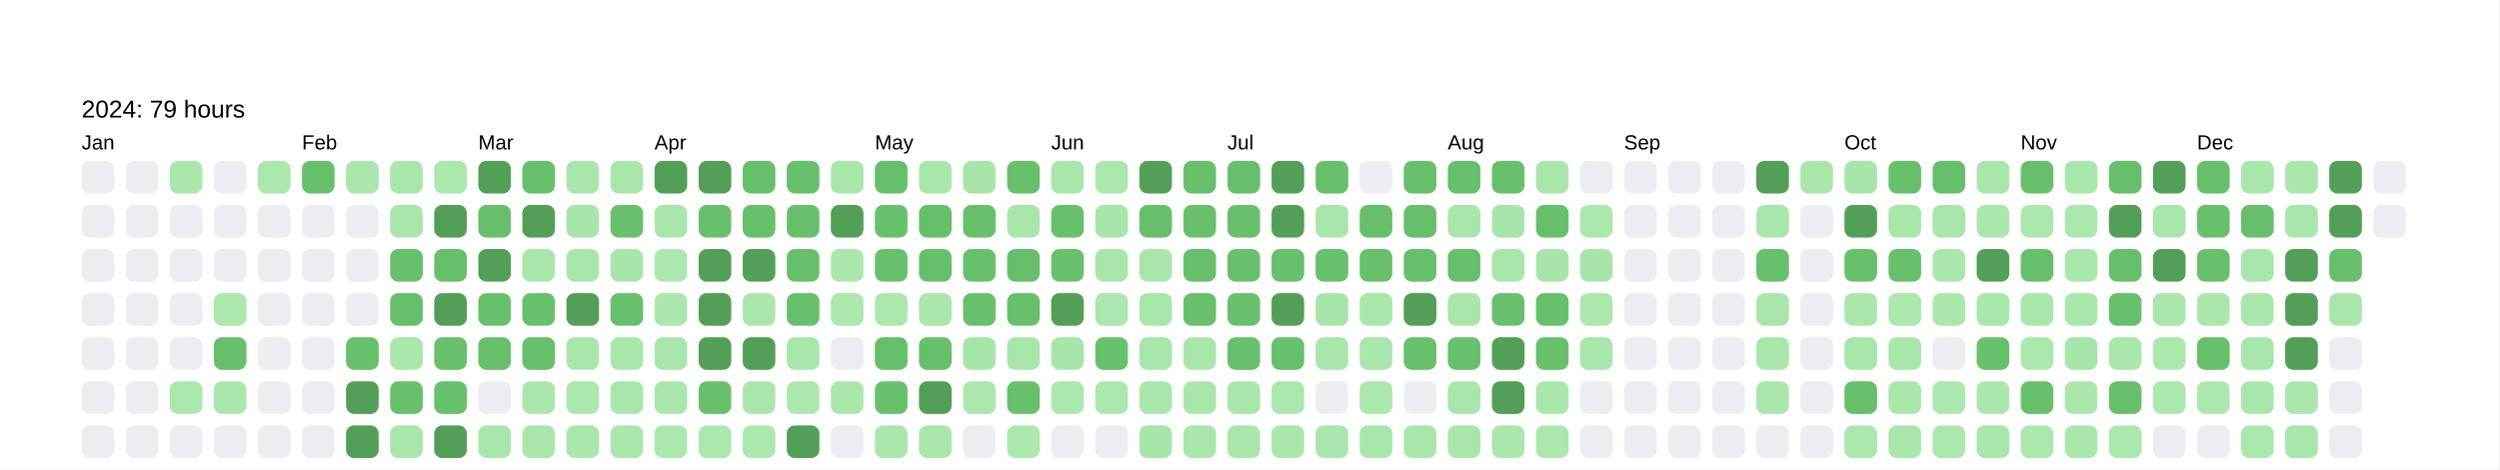
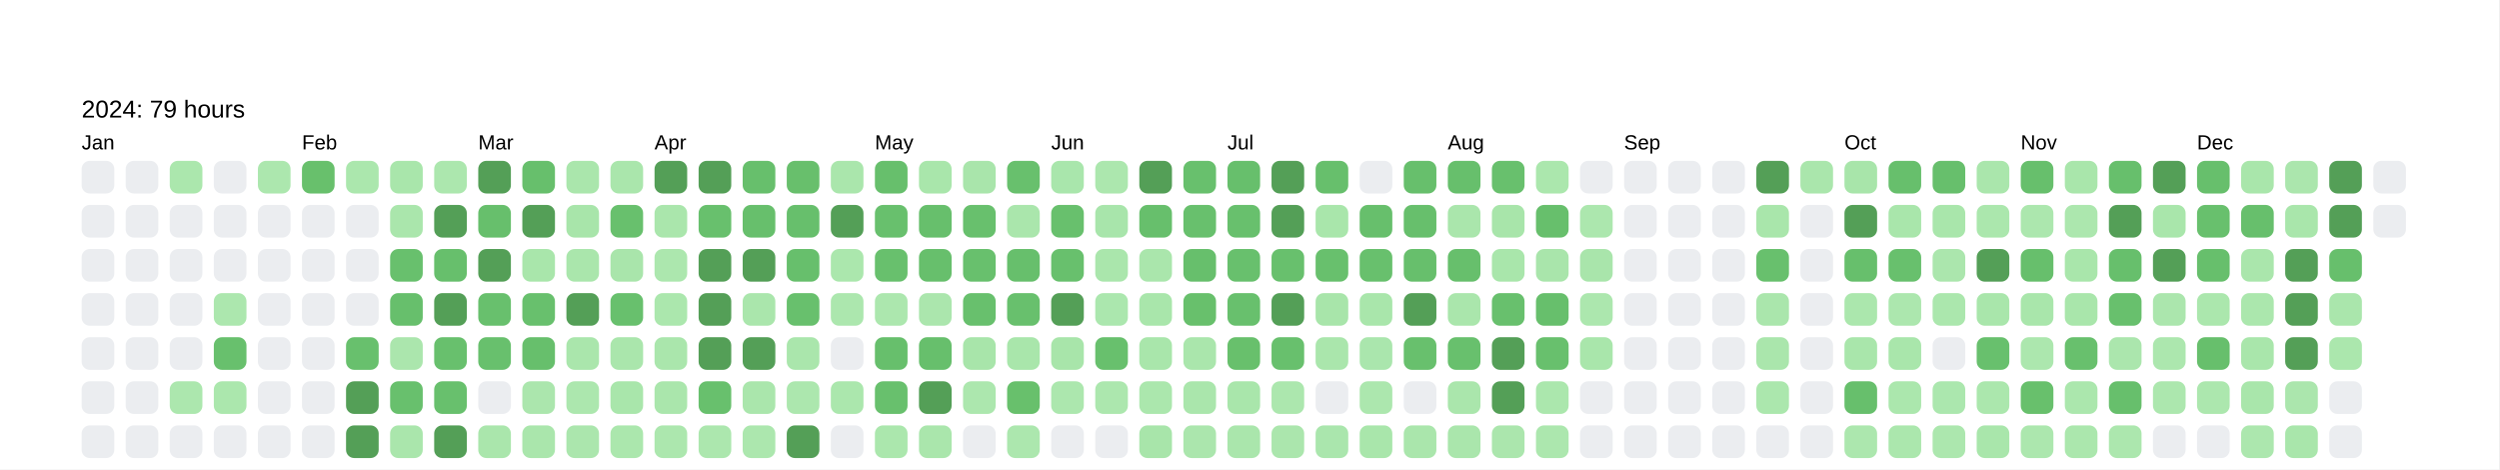
<svg xmlns="http://www.w3.org/2000/svg" baseProfile="full" height="57.5mm" version="1.1" viewBox="0,0,306.2,57.5" width="306.2mm">
  <defs />
  <rect fill="#FFFFFF" height="57.5" width="306.2" x="0" y="0" />
  <text fill="#000000" style="font-size:6px; font-family:Arial; font-weight:bold;" x="10" y="10" />
  <text fill="#000000" style="font-size:3px; font-family:Arial;" x="10" y="14.4">2024: 79 hours</text>
  <text fill="#000000" style="font-size:2.5px; font-family:Arial" x="10" y="18.3">Jan</text>
  <rect fill="#EBEDF0" height="4" rx="1" ry="1" width="4" x="10" y="19.7" />
  <rect fill="#EBEDF0" height="4" rx="1" ry="1" width="4" x="10" y="25.1" />
  <rect fill="#EBEDF0" height="4" rx="1" ry="1" width="4" x="10" y="30.5" />
  <rect fill="#EBEDF0" height="4" rx="1" ry="1" width="4" x="10" y="35.9" />
  <rect fill="#EBEDF0" height="4" rx="1" ry="1" width="4" x="10" y="41.3" />
  <rect fill="#EBEDF0" height="4" rx="1" ry="1" width="4" x="10" y="46.7" />
  <rect fill="#EBEDF0" height="4" rx="1" ry="1" width="4" x="10" y="52.1" />
  <rect fill="#EBEDF0" height="4" rx="1" ry="1" width="4" x="15.4" y="19.7" />
  <rect fill="#EBEDF0" height="4" rx="1" ry="1" width="4" x="15.4" y="25.1" />
  <rect fill="#EBEDF0" height="4" rx="1" ry="1" width="4" x="15.4" y="30.5" />
  <rect fill="#EBEDF0" height="4" rx="1" ry="1" width="4" x="15.4" y="35.9" />
  <rect fill="#EBEDF0" height="4" rx="1" ry="1" width="4" x="15.4" y="41.3" />
  <rect fill="#EBEDF0" height="4" rx="1" ry="1" width="4" x="15.4" y="46.7" />
  <rect fill="#EBEDF0" height="4" rx="1" ry="1" width="4" x="15.4" y="52.1" />
  <rect fill="#abe7ad" height="4" rx="1" ry="1" width="4" x="20.8" y="19.7" />
  <rect fill="#EBEDF0" height="4" rx="1" ry="1" width="4" x="20.8" y="25.1" />
  <rect fill="#EBEDF0" height="4" rx="1" ry="1" width="4" x="20.8" y="30.5" />
  <rect fill="#EBEDF0" height="4" rx="1" ry="1" width="4" x="20.8" y="35.9" />
  <rect fill="#EBEDF0" height="4" rx="1" ry="1" width="4" x="20.8" y="41.3" />
  <rect fill="#ace7ae" height="4" rx="1" ry="1" width="4" x="20.8" y="46.7" />
  <rect fill="#EBEDF0" height="4" rx="1" ry="1" width="4" x="20.8" y="52.1" />
  <rect fill="#EBEDF0" height="4" rx="1" ry="1" width="4" x="26.2" y="19.7" />
  <rect fill="#EBEDF0" height="4" rx="1" ry="1" width="4" x="26.2" y="25.1" />
  <rect fill="#EBEDF0" height="4" rx="1" ry="1" width="4" x="26.2" y="30.5" />
  <rect fill="#ace7ae" height="4" rx="1" ry="1" width="4" x="26.2" y="35.9" />
  <rect fill="#68c06d" height="4" rx="1" ry="1" width="4" x="26.2" y="41.3" />
  <rect fill="#abe7ad" height="4" rx="1" ry="1" width="4" x="26.2" y="46.7" />
  <rect fill="#EBEDF0" height="4" rx="1" ry="1" width="4" x="26.2" y="52.1" />
  <rect fill="#ace7ae" height="4" rx="1" ry="1" width="4" x="31.6" y="19.7" />
  <rect fill="#EBEDF0" height="4" rx="1" ry="1" width="4" x="31.6" y="25.1" />
  <rect fill="#EBEDF0" height="4" rx="1" ry="1" width="4" x="31.6" y="30.5" />
  <rect fill="#EBEDF0" height="4" rx="1" ry="1" width="4" x="31.6" y="35.9" />
  <rect fill="#EBEDF0" height="4" rx="1" ry="1" width="4" x="31.6" y="41.3" />
  <rect fill="#EBEDF0" height="4" rx="1" ry="1" width="4" x="31.6" y="46.7" />
  <rect fill="#EBEDF0" height="4" rx="1" ry="1" width="4" x="31.6" y="52.1" />
  <text fill="#000000" style="font-size:2.5px; font-family:Arial" x="37.0" y="18.3">Feb</text>
  <rect fill="#68c06c" height="4" rx="1" ry="1" width="4" x="37.0" y="19.7" />
  <rect fill="#EBEDF0" height="4" rx="1" ry="1" width="4" x="37.0" y="25.1" />
  <rect fill="#EBEDF0" height="4" rx="1" ry="1" width="4" x="37.0" y="30.5" />
  <rect fill="#EBEDF0" height="4" rx="1" ry="1" width="4" x="37.0" y="35.9" />
  <rect fill="#EBEDF0" height="4" rx="1" ry="1" width="4" x="37.0" y="41.3" />
  <rect fill="#EBEDF0" height="4" rx="1" ry="1" width="4" x="37.0" y="46.7" />
  <rect fill="#EBEDF0" height="4" rx="1" ry="1" width="4" x="37.0" y="52.1" />
  <rect fill="#abe7ad" height="4" rx="1" ry="1" width="4" x="42.4" y="19.7" />
  <rect fill="#EBEDF0" height="4" rx="1" ry="1" width="4" x="42.4" y="25.1" />
  <rect fill="#EBEDF0" height="4" rx="1" ry="1" width="4" x="42.4" y="30.5" />
  <rect fill="#EBEDF0" height="4" rx="1" ry="1" width="4" x="42.4" y="35.9" />
  <rect fill="#68c06d" height="4" rx="1" ry="1" width="4" x="42.4" y="41.3" />
  <rect fill="#549F57" height="4" rx="1" ry="1" width="4" x="42.4" y="46.7" />
  <rect fill="#549F57" height="4" rx="1" ry="1" width="4" x="42.4" y="52.1" />
  <rect fill="#a9e6ab" height="4" rx="1" ry="1" width="4" x="47.8" y="19.7" />
  <rect fill="#aae6ac" height="4" rx="1" ry="1" width="4" x="47.8" y="25.1" />
  <rect fill="#68c06d" height="4" rx="1" ry="1" width="4" x="47.8" y="30.5" />
  <rect fill="#67bf6c" height="4" rx="1" ry="1" width="4" x="47.8" y="35.9" />
  <rect fill="#abe6ad" height="4" rx="1" ry="1" width="4" x="47.8" y="41.3" />
  <rect fill="#68c06d" height="4" rx="1" ry="1" width="4" x="47.8" y="46.7" />
  <rect fill="#aae6ac" height="4" rx="1" ry="1" width="4" x="47.8" y="52.1" />
  <rect fill="#ace7ae" height="4" rx="1" ry="1" width="4" x="53.2" y="19.7" />
  <rect fill="#549F57" height="4" rx="1" ry="1" width="4" x="53.2" y="25.1" />
  <rect fill="#67bf6c" height="4" rx="1" ry="1" width="4" x="53.2" y="30.5" />
  <rect fill="#549F57" height="4" rx="1" ry="1" width="4" x="53.2" y="35.9" />
  <rect fill="#68c06d" height="4" rx="1" ry="1" width="4" x="53.2" y="41.3" />
  <rect fill="#68c06d" height="4" rx="1" ry="1" width="4" x="53.2" y="46.7" />
  <rect fill="#549F57" height="4" rx="1" ry="1" width="4" x="53.2" y="52.1" />
  <text fill="#000000" style="font-size:2.5px; font-family:Arial" x="58.6" y="18.3">Mar</text>
  <rect fill="#549F57" height="4" rx="1" ry="1" width="4" x="58.6" y="19.7" />
  <rect fill="#67bf6c" height="4" rx="1" ry="1" width="4" x="58.6" y="25.1" />
  <rect fill="#549F57" height="4" rx="1" ry="1" width="4" x="58.6" y="30.5" />
  <rect fill="#68c06d" height="4" rx="1" ry="1" width="4" x="58.6" y="35.9" />
  <rect fill="#68c06d" height="4" rx="1" ry="1" width="4" x="58.6" y="41.3" />
  <rect fill="#EBEDF0" height="4" rx="1" ry="1" width="4" x="58.6" y="46.7" />
  <rect fill="#aae6ac" height="4" rx="1" ry="1" width="4" x="58.6" y="52.1" />
  <rect fill="#67bf6c" height="4" rx="1" ry="1" width="4" x="64" y="19.7" />
  <rect fill="#549F57" height="4" rx="1" ry="1" width="4" x="64" y="25.1" />
  <rect fill="#a9e6ab" height="4" rx="1" ry="1" width="4" x="64" y="30.5" />
  <rect fill="#68c06d" height="4" rx="1" ry="1" width="4" x="64" y="35.9" />
  <rect fill="#67bf6c" height="4" rx="1" ry="1" width="4" x="64" y="41.3" />
  <rect fill="#abe6ad" height="4" rx="1" ry="1" width="4" x="64" y="46.7" />
  <rect fill="#aae6ac" height="4" rx="1" ry="1" width="4" x="64" y="52.1" />
  <rect fill="#aae6ac" height="4" rx="1" ry="1" width="4" x="69.4" y="19.7" />
  <rect fill="#a8e5aa" height="4" rx="1" ry="1" width="4" x="69.4" y="25.1" />
  <rect fill="#aae6ac" height="4" rx="1" ry="1" width="4" x="69.4" y="30.5" />
  <rect fill="#549F57" height="4" rx="1" ry="1" width="4" x="69.4" y="35.9" />
  <rect fill="#aae6ac" height="4" rx="1" ry="1" width="4" x="69.4" y="41.3" />
  <rect fill="#ace7ae" height="4" rx="1" ry="1" width="4" x="69.4" y="46.7" />
  <rect fill="#abe6ad" height="4" rx="1" ry="1" width="4" x="69.4" y="52.1" />
  <rect fill="#aae6ac" height="4" rx="1" ry="1" width="4" x="74.8" y="19.7" />
  <rect fill="#68c06d" height="4" rx="1" ry="1" width="4" x="74.8" y="25.1" />
  <rect fill="#a9e5ab" height="4" rx="1" ry="1" width="4" x="74.8" y="30.5" />
  <rect fill="#68c06d" height="4" rx="1" ry="1" width="4" x="74.8" y="35.9" />
  <rect fill="#aae6ac" height="4" rx="1" ry="1" width="4" x="74.8" y="41.3" />
  <rect fill="#a9e6ab" height="4" rx="1" ry="1" width="4" x="74.8" y="46.7" />
  <rect fill="#abe7ad" height="4" rx="1" ry="1" width="4" x="74.8" y="52.1" />
  <text fill="#000000" style="font-size:2.5px; font-family:Arial" x="80.2" y="18.3">Apr</text>
  <rect fill="#549F57" height="4" rx="1" ry="1" width="4" x="80.2" y="19.7" />
  <rect fill="#aae6ac" height="4" rx="1" ry="1" width="4" x="80.2" y="25.1" />
  <rect fill="#ace7ae" height="4" rx="1" ry="1" width="4" x="80.2" y="30.5" />
  <rect fill="#abe7ad" height="4" rx="1" ry="1" width="4" x="80.2" y="35.9" />
  <rect fill="#aae6ac" height="4" rx="1" ry="1" width="4" x="80.2" y="41.3" />
  <rect fill="#aae6ac" height="4" rx="1" ry="1" width="4" x="80.2" y="46.7" />
  <rect fill="#ace7ae" height="4" rx="1" ry="1" width="4" x="80.2" y="52.1" />
  <rect fill="#549F57" height="4" rx="1" ry="1" width="4" x="85.6" y="19.7" />
  <rect fill="#68c06d" height="4" rx="1" ry="1" width="4" x="85.6" y="25.1" />
  <rect fill="#549F57" height="4" rx="1" ry="1" width="4" x="85.6" y="30.5" />
  <rect fill="#549F57" height="4" rx="1" ry="1" width="4" x="85.6" y="35.9" />
  <rect fill="#549F57" height="4" rx="1" ry="1" width="4" x="85.6" y="41.3" />
  <rect fill="#68c06d" height="4" rx="1" ry="1" width="4" x="85.6" y="46.7" />
  <rect fill="#ace7ae" height="4" rx="1" ry="1" width="4" x="85.6" y="52.1" />
  <rect fill="#67bf6c" height="4" rx="1" ry="1" width="4" x="91" y="19.7" />
  <rect fill="#67bf6c" height="4" rx="1" ry="1" width="4" x="91" y="25.1" />
  <rect fill="#549F57" height="4" rx="1" ry="1" width="4" x="91" y="30.5" />
  <rect fill="#aae6ac" height="4" rx="1" ry="1" width="4" x="91" y="35.9" />
  <rect fill="#549F57" height="4" rx="1" ry="1" width="4" x="91" y="41.3" />
  <rect fill="#aae6ac" height="4" rx="1" ry="1" width="4" x="91" y="46.7" />
  <rect fill="#ace7ae" height="4" rx="1" ry="1" width="4" x="91" y="52.1" />
  <rect fill="#68bf6c" height="4" rx="1" ry="1" width="4" x="96.4" y="19.7" />
  <rect fill="#67bf6c" height="4" rx="1" ry="1" width="4" x="96.4" y="25.1" />
  <rect fill="#67bf6c" height="4" rx="1" ry="1" width="4" x="96.4" y="30.5" />
  <rect fill="#68c06d" height="4" rx="1" ry="1" width="4" x="96.4" y="35.9" />
  <rect fill="#aae6ac" height="4" rx="1" ry="1" width="4" x="96.4" y="41.3" />
  <rect fill="#ace7ae" height="4" rx="1" ry="1" width="4" x="96.4" y="46.7" />
  <rect fill="#549F57" height="4" rx="1" ry="1" width="4" x="96.4" y="52.1" />
  <rect fill="#aae6ac" height="4" rx="1" ry="1" width="4" x="101.8" y="19.7" />
  <rect fill="#549F57" height="4" rx="1" ry="1" width="4" x="101.8" y="25.1" />
  <rect fill="#abe7ad" height="4" rx="1" ry="1" width="4" x="101.8" y="30.5" />
  <rect fill="#ace7ae" height="4" rx="1" ry="1" width="4" x="101.8" y="35.9" />
  <rect fill="#EBEDF0" height="4" rx="1" ry="1" width="4" x="101.8" y="41.3" />
  <rect fill="#abe7ad" height="4" rx="1" ry="1" width="4" x="101.8" y="46.7" />
  <rect fill="#EBEDF0" height="4" rx="1" ry="1" width="4" x="101.8" y="52.1" />
  <text fill="#000000" style="font-size:2.5px; font-family:Arial" x="107.2" y="18.3">May</text>
  <rect fill="#67bf6c" height="4" rx="1" ry="1" width="4" x="107.2" y="19.7" />
  <rect fill="#68c06d" height="4" rx="1" ry="1" width="4" x="107.2" y="25.1" />
  <rect fill="#68c06d" height="4" rx="1" ry="1" width="4" x="107.2" y="30.5" />
  <rect fill="#ace7ae" height="4" rx="1" ry="1" width="4" x="107.2" y="35.9" />
  <rect fill="#67bf6c" height="4" rx="1" ry="1" width="4" x="107.2" y="41.3" />
  <rect fill="#68c06d" height="4" rx="1" ry="1" width="4" x="107.2" y="46.7" />
  <rect fill="#abe7ad" height="4" rx="1" ry="1" width="4" x="107.2" y="52.1" />
  <rect fill="#a9e6ab" height="4" rx="1" ry="1" width="4" x="112.6" y="19.7" />
  <rect fill="#67bf6c" height="4" rx="1" ry="1" width="4" x="112.6" y="25.1" />
  <rect fill="#67bf6c" height="4" rx="1" ry="1" width="4" x="112.6" y="30.5" />
  <rect fill="#abe6ad" height="4" rx="1" ry="1" width="4" x="112.6" y="35.9" />
  <rect fill="#67bf6c" height="4" rx="1" ry="1" width="4" x="112.6" y="41.3" />
  <rect fill="#549F57" height="4" rx="1" ry="1" width="4" x="112.6" y="46.7" />
  <rect fill="#aae6ac" height="4" rx="1" ry="1" width="4" x="112.6" y="52.1" />
  <rect fill="#a9e5ab" height="4" rx="1" ry="1" width="4" x="118" y="19.7" />
  <rect fill="#68c06d" height="4" rx="1" ry="1" width="4" x="118" y="25.1" />
  <rect fill="#68c06d" height="4" rx="1" ry="1" width="4" x="118" y="30.5" />
  <rect fill="#68c06d" height="4" rx="1" ry="1" width="4" x="118" y="35.9" />
  <rect fill="#a8e5aa" height="4" rx="1" ry="1" width="4" x="118" y="41.3" />
  <rect fill="#ace7ae" height="4" rx="1" ry="1" width="4" x="118" y="46.7" />
  <rect fill="#EBEDF0" height="4" rx="1" ry="1" width="4" x="118" y="52.1" />
  <rect fill="#68c06d" height="4" rx="1" ry="1" width="4" x="123.4" y="19.7" />
  <rect fill="#aae6ac" height="4" rx="1" ry="1" width="4" x="123.4" y="25.1" />
  <rect fill="#67bf6c" height="4" rx="1" ry="1" width="4" x="123.4" y="30.5" />
  <rect fill="#68c06d" height="4" rx="1" ry="1" width="4" x="123.4" y="35.9" />
  <rect fill="#a9e6ab" height="4" rx="1" ry="1" width="4" x="123.4" y="41.3" />
  <rect fill="#68c06c" height="4" rx="1" ry="1" width="4" x="123.4" y="46.7" />
  <rect fill="#ace7ae" height="4" rx="1" ry="1" width="4" x="123.4" y="52.1" />
  <text fill="#000000" style="font-size:2.5px; font-family:Arial" x="128.8" y="18.3">Jun</text>
  <rect fill="#a9e6ac" height="4" rx="1" ry="1" width="4" x="128.8" y="19.7" />
  <rect fill="#68c06d" height="4" rx="1" ry="1" width="4" x="128.8" y="25.1" />
  <rect fill="#68c06d" height="4" rx="1" ry="1" width="4" x="128.8" y="30.5" />
  <rect fill="#549F57" height="4" rx="1" ry="1" width="4" x="128.8" y="35.9" />
  <rect fill="#a8e5aa" height="4" rx="1" ry="1" width="4" x="128.8" y="41.3" />
  <rect fill="#ace7ae" height="4" rx="1" ry="1" width="4" x="128.8" y="46.7" />
  <rect fill="#EBEDF0" height="4" rx="1" ry="1" width="4" x="128.8" y="52.1" />
  <rect fill="#ace7ae" height="4" rx="1" ry="1" width="4" x="134.2" y="19.7" />
  <rect fill="#a8e5ab" height="4" rx="1" ry="1" width="4" x="134.2" y="25.1" />
  <rect fill="#aae6ac" height="4" rx="1" ry="1" width="4" x="134.2" y="30.5" />
  <rect fill="#abe7ae" height="4" rx="1" ry="1" width="4" x="134.2" y="35.9" />
  <rect fill="#68c06d" height="4" rx="1" ry="1" width="4" x="134.2" y="41.3" />
  <rect fill="#ace7ae" height="4" rx="1" ry="1" width="4" x="134.2" y="46.7" />
  <rect fill="#EBEDF0" height="4" rx="1" ry="1" width="4" x="134.2" y="52.1" />
  <rect fill="#549F57" height="4" rx="1" ry="1" width="4" x="139.6" y="19.7" />
  <rect fill="#67bf6c" height="4" rx="1" ry="1" width="4" x="139.6" y="25.1" />
  <rect fill="#aae6ac" height="4" rx="1" ry="1" width="4" x="139.6" y="30.5" />
  <rect fill="#a9e6ab" height="4" rx="1" ry="1" width="4" x="139.6" y="35.9" />
  <rect fill="#a9e6ab" height="4" rx="1" ry="1" width="4" x="139.6" y="41.3" />
  <rect fill="#abe7ad" height="4" rx="1" ry="1" width="4" x="139.6" y="46.7" />
  <rect fill="#a8e5aa" height="4" rx="1" ry="1" width="4" x="139.6" y="52.1" />
  <rect fill="#68c06d" height="4" rx="1" ry="1" width="4" x="145" y="19.7" />
  <rect fill="#68c06d" height="4" rx="1" ry="1" width="4" x="145" y="25.1" />
  <rect fill="#67bf6c" height="4" rx="1" ry="1" width="4" x="145" y="30.5" />
  <rect fill="#68c06c" height="4" rx="1" ry="1" width="4" x="145" y="35.9" />
  <rect fill="#aae6ac" height="4" rx="1" ry="1" width="4" x="145" y="41.3" />
  <rect fill="#aae6ac" height="4" rx="1" ry="1" width="4" x="145" y="46.7" />
  <rect fill="#abe6ad" height="4" rx="1" ry="1" width="4" x="145" y="52.1" />
  <text fill="#000000" style="font-size:2.5px; font-family:Arial" x="150.4" y="18.3">Jul</text>
  <rect fill="#67bf6c" height="4" rx="1" ry="1" width="4" x="150.4" y="19.7" />
  <rect fill="#68c06d" height="4" rx="1" ry="1" width="4" x="150.4" y="25.1" />
  <rect fill="#68c06d" height="4" rx="1" ry="1" width="4" x="150.4" y="30.5" />
  <rect fill="#68c06d" height="4" rx="1" ry="1" width="4" x="150.4" y="35.9" />
  <rect fill="#68c06c" height="4" rx="1" ry="1" width="4" x="150.4" y="41.3" />
  <rect fill="#a9e6ab" height="4" rx="1" ry="1" width="4" x="150.4" y="46.7" />
  <rect fill="#aae6ac" height="4" rx="1" ry="1" width="4" x="150.4" y="52.1" />
  <rect fill="#549F57" height="4" rx="1" ry="1" width="4" x="155.8" y="19.7" />
  <rect fill="#549F57" height="4" rx="1" ry="1" width="4" x="155.8" y="25.1" />
  <rect fill="#68c06d" height="4" rx="1" ry="1" width="4" x="155.8" y="30.5" />
  <rect fill="#549F57" height="4" rx="1" ry="1" width="4" x="155.8" y="35.9" />
  <rect fill="#68c06d" height="4" rx="1" ry="1" width="4" x="155.8" y="41.3" />
  <rect fill="#ace7ae" height="4" rx="1" ry="1" width="4" x="155.8" y="46.7" />
  <rect fill="#abe6ad" height="4" rx="1" ry="1" width="4" x="155.8" y="52.1" />
  <rect fill="#67bf6c" height="4" rx="1" ry="1" width="4" x="161.2" y="19.7" />
  <rect fill="#a9e6ab" height="4" rx="1" ry="1" width="4" x="161.2" y="25.1" />
  <rect fill="#68c06d" height="4" rx="1" ry="1" width="4" x="161.2" y="30.5" />
  <rect fill="#a8e5aa" height="4" rx="1" ry="1" width="4" x="161.2" y="35.9" />
  <rect fill="#aae6ac" height="4" rx="1" ry="1" width="4" x="161.2" y="41.3" />
  <rect fill="#EBEDF0" height="4" rx="1" ry="1" width="4" x="161.2" y="46.7" />
  <rect fill="#aae6ad" height="4" rx="1" ry="1" width="4" x="161.2" y="52.1" />
  <rect fill="#EBEDF0" height="4" rx="1" ry="1" width="4" x="166.6" y="19.7" />
  <rect fill="#67bf6c" height="4" rx="1" ry="1" width="4" x="166.6" y="25.1" />
  <rect fill="#68c06d" height="4" rx="1" ry="1" width="4" x="166.6" y="30.5" />
  <rect fill="#a9e6ab" height="4" rx="1" ry="1" width="4" x="166.6" y="35.9" />
  <rect fill="#aae6ad" height="4" rx="1" ry="1" width="4" x="166.6" y="41.3" />
  <rect fill="#ace7ae" height="4" rx="1" ry="1" width="4" x="166.6" y="46.7" />
  <rect fill="#a9e6ab" height="4" rx="1" ry="1" width="4" x="166.6" y="52.1" />
  <rect fill="#67bf6c" height="4" rx="1" ry="1" width="4" x="172" y="19.7" />
  <rect fill="#67bf6c" height="4" rx="1" ry="1" width="4" x="172" y="25.1" />
  <rect fill="#67bf6c" height="4" rx="1" ry="1" width="4" x="172" y="30.5" />
  <rect fill="#549F57" height="4" rx="1" ry="1" width="4" x="172" y="35.9" />
  <rect fill="#68c06d" height="4" rx="1" ry="1" width="4" x="172" y="41.3" />
  <rect fill="#EBEDF0" height="4" rx="1" ry="1" width="4" x="172" y="46.7" />
  <rect fill="#aae6ac" height="4" rx="1" ry="1" width="4" x="172" y="52.1" />
  <text fill="#000000" style="font-size:2.5px; font-family:Arial" x="177.4" y="18.3">Aug</text>
  <rect fill="#67bf6c" height="4" rx="1" ry="1" width="4" x="177.4" y="19.7" />
  <rect fill="#aae6ac" height="4" rx="1" ry="1" width="4" x="177.4" y="25.1" />
  <rect fill="#67bf6c" height="4" rx="1" ry="1" width="4" x="177.4" y="30.5" />
  <rect fill="#aae6ac" height="4" rx="1" ry="1" width="4" x="177.4" y="35.9" />
  <rect fill="#68c06d" height="4" rx="1" ry="1" width="4" x="177.4" y="41.3" />
  <rect fill="#aae6ac" height="4" rx="1" ry="1" width="4" x="177.4" y="46.7" />
  <rect fill="#aae6ac" height="4" rx="1" ry="1" width="4" x="177.4" y="52.1" />
  <rect fill="#68c06d" height="4" rx="1" ry="1" width="4" x="182.8" y="19.7" />
  <rect fill="#a8e5aa" height="4" rx="1" ry="1" width="4" x="182.8" y="25.1" />
  <rect fill="#a9e6ab" height="4" rx="1" ry="1" width="4" x="182.8" y="30.5" />
  <rect fill="#68c06d" height="4" rx="1" ry="1" width="4" x="182.8" y="35.9" />
  <rect fill="#549F57" height="4" rx="1" ry="1" width="4" x="182.8" y="41.3" />
  <rect fill="#549F57" height="4" rx="1" ry="1" width="4" x="182.8" y="46.7" />
  <rect fill="#abe6ad" height="4" rx="1" ry="1" width="4" x="182.8" y="52.1" />
  <rect fill="#abe7ad" height="4" rx="1" ry="1" width="4" x="188.2" y="19.7" />
  <rect fill="#67bf6c" height="4" rx="1" ry="1" width="4" x="188.2" y="25.1" />
  <rect fill="#a9e5ab" height="4" rx="1" ry="1" width="4" x="188.2" y="30.5" />
  <rect fill="#67bf6c" height="4" rx="1" ry="1" width="4" x="188.2" y="35.9" />
  <rect fill="#68c06d" height="4" rx="1" ry="1" width="4" x="188.2" y="41.3" />
  <rect fill="#abe7ad" height="4" rx="1" ry="1" width="4" x="188.2" y="46.7" />
  <rect fill="#ace7ae" height="4" rx="1" ry="1" width="4" x="188.2" y="52.1" />
  <rect fill="#EBEDF0" height="4" rx="1" ry="1" width="4" x="193.6" y="19.7" />
  <rect fill="#ace7ae" height="4" rx="1" ry="1" width="4" x="193.6" y="25.1" />
  <rect fill="#a9e5ab" height="4" rx="1" ry="1" width="4" x="193.6" y="30.5" />
  <rect fill="#ace7ae" height="4" rx="1" ry="1" width="4" x="193.6" y="35.9" />
  <rect fill="#a9e6ab" height="4" rx="1" ry="1" width="4" x="193.6" y="41.3" />
  <rect fill="#EBEDF0" height="4" rx="1" ry="1" width="4" x="193.6" y="46.7" />
  <rect fill="#EBEDF0" height="4" rx="1" ry="1" width="4" x="193.6" y="52.1" />
  <text fill="#000000" style="font-size:2.5px; font-family:Arial" x="199" y="18.3">Sep</text>
  <rect fill="#EBEDF0" height="4" rx="1" ry="1" width="4" x="199" y="19.7" />
  <rect fill="#EBEDF0" height="4" rx="1" ry="1" width="4" x="199" y="25.1" />
  <rect fill="#EBEDF0" height="4" rx="1" ry="1" width="4" x="199" y="30.5" />
  <rect fill="#EBEDF0" height="4" rx="1" ry="1" width="4" x="199" y="35.9" />
  <rect fill="#EBEDF0" height="4" rx="1" ry="1" width="4" x="199" y="41.3" />
  <rect fill="#EBEDF0" height="4" rx="1" ry="1" width="4" x="199" y="46.7" />
  <rect fill="#EBEDF0" height="4" rx="1" ry="1" width="4" x="199" y="52.1" />
  <rect fill="#EBEDF0" height="4" rx="1" ry="1" width="4" x="204.4" y="19.7" />
  <rect fill="#EBEDF0" height="4" rx="1" ry="1" width="4" x="204.4" y="25.1" />
  <rect fill="#EBEDF0" height="4" rx="1" ry="1" width="4" x="204.4" y="30.5" />
  <rect fill="#EBEDF0" height="4" rx="1" ry="1" width="4" x="204.4" y="35.9" />
  <rect fill="#EBEDF0" height="4" rx="1" ry="1" width="4" x="204.4" y="41.3" />
  <rect fill="#EBEDF0" height="4" rx="1" ry="1" width="4" x="204.4" y="46.7" />
  <rect fill="#EBEDF0" height="4" rx="1" ry="1" width="4" x="204.4" y="52.1" />
  <rect fill="#EBEDF0" height="4" rx="1" ry="1" width="4" x="209.8" y="19.7" />
  <rect fill="#EBEDF0" height="4" rx="1" ry="1" width="4" x="209.8" y="25.1" />
  <rect fill="#EBEDF0" height="4" rx="1" ry="1" width="4" x="209.8" y="30.5" />
  <rect fill="#EBEDF0" height="4" rx="1" ry="1" width="4" x="209.8" y="35.9" />
  <rect fill="#EBEDF0" height="4" rx="1" ry="1" width="4" x="209.8" y="41.3" />
  <rect fill="#EBEDF0" height="4" rx="1" ry="1" width="4" x="209.8" y="46.7" />
  <rect fill="#EBEDF0" height="4" rx="1" ry="1" width="4" x="209.8" y="52.1" />
  <rect fill="#549F57" height="4" rx="1" ry="1" width="4" x="215.2" y="19.7" />
  <rect fill="#a9e6ab" height="4" rx="1" ry="1" width="4" x="215.2" y="25.1" />
  <rect fill="#68c06d" height="4" rx="1" ry="1" width="4" x="215.2" y="30.5" />
  <rect fill="#aae6ac" height="4" rx="1" ry="1" width="4" x="215.2" y="35.9" />
  <rect fill="#aae6ac" height="4" rx="1" ry="1" width="4" x="215.2" y="41.3" />
  <rect fill="#abe7ad" height="4" rx="1" ry="1" width="4" x="215.2" y="46.7" />
  <rect fill="#EBEDF0" height="4" rx="1" ry="1" width="4" x="215.2" y="52.1" />
  <rect fill="#aae6ac" height="4" rx="1" ry="1" width="4" x="220.6" y="19.7" />
  <rect fill="#EBEDF0" height="4" rx="1" ry="1" width="4" x="220.6" y="25.1" />
  <rect fill="#EBEDF0" height="4" rx="1" ry="1" width="4" x="220.6" y="30.5" />
  <rect fill="#EBEDF0" height="4" rx="1" ry="1" width="4" x="220.6" y="35.9" />
  <rect fill="#EBEDF0" height="4" rx="1" ry="1" width="4" x="220.6" y="41.3" />
  <rect fill="#EBEDF0" height="4" rx="1" ry="1" width="4" x="220.6" y="46.7" />
  <rect fill="#EBEDF0" height="4" rx="1" ry="1" width="4" x="220.6" y="52.1" />
  <text fill="#000000" style="font-size:2.5px; font-family:Arial" x="226" y="18.3">Oct</text>
  <rect fill="#a8e5aa" height="4" rx="1" ry="1" width="4" x="226" y="19.7" />
  <rect fill="#549F57" height="4" rx="1" ry="1" width="4" x="226" y="25.1" />
  <rect fill="#67bf6c" height="4" rx="1" ry="1" width="4" x="226" y="30.5" />
  <rect fill="#abe7ad" height="4" rx="1" ry="1" width="4" x="226" y="35.9" />
  <rect fill="#a9e6ab" height="4" rx="1" ry="1" width="4" x="226" y="41.3" />
  <rect fill="#67bf6c" height="4" rx="1" ry="1" width="4" x="226" y="46.7" />
  <rect fill="#ace7ae" height="4" rx="1" ry="1" width="4" x="226" y="52.1" />
  <rect fill="#67bf6c" height="4" rx="1" ry="1" width="4" x="231.4" y="19.7" />
  <rect fill="#a9e6ab" height="4" rx="1" ry="1" width="4" x="231.4" y="25.1" />
  <rect fill="#68c06d" height="4" rx="1" ry="1" width="4" x="231.4" y="30.5" />
  <rect fill="#ace7ae" height="4" rx="1" ry="1" width="4" x="231.4" y="35.9" />
  <rect fill="#a9e6ab" height="4" rx="1" ry="1" width="4" x="231.4" y="41.3" />
  <rect fill="#abe7ad" height="4" rx="1" ry="1" width="4" x="231.4" y="46.7" />
  <rect fill="#abe7ad" height="4" rx="1" ry="1" width="4" x="231.4" y="52.1" />
  <rect fill="#67bf6c" height="4" rx="1" ry="1" width="4" x="236.8" y="19.7" />
  <rect fill="#a9e6ab" height="4" rx="1" ry="1" width="4" x="236.8" y="25.1" />
  <rect fill="#abe6ad" height="4" rx="1" ry="1" width="4" x="236.8" y="30.5" />
  <rect fill="#abe7ad" height="4" rx="1" ry="1" width="4" x="236.8" y="35.9" />
  <rect fill="#EBEDF0" height="4" rx="1" ry="1" width="4" x="236.8" y="41.3" />
  <rect fill="#abe7ae" height="4" rx="1" ry="1" width="4" x="236.8" y="46.7" />
  <rect fill="#ace7ae" height="4" rx="1" ry="1" width="4" x="236.8" y="52.1" />
  <rect fill="#aae6ac" height="4" rx="1" ry="1" width="4" x="242.2" y="19.7" />
  <rect fill="#abe7ad" height="4" rx="1" ry="1" width="4" x="242.2" y="25.1" />
  <rect fill="#549F57" height="4" rx="1" ry="1" width="4" x="242.2" y="30.5" />
  <rect fill="#a9e6ab" height="4" rx="1" ry="1" width="4" x="242.2" y="35.9" />
  <rect fill="#68c06d" height="4" rx="1" ry="1" width="4" x="242.2" y="41.3" />
  <rect fill="#abe7ad" height="4" rx="1" ry="1" width="4" x="242.2" y="46.7" />
  <rect fill="#a9e6ab" height="4" rx="1" ry="1" width="4" x="242.2" y="52.1" />
  <text fill="#000000" style="font-size:2.5px; font-family:Arial" x="247.6" y="18.3">Nov</text>
  <rect fill="#67bf6c" height="4" rx="1" ry="1" width="4" x="247.6" y="19.7" />
  <rect fill="#ace7ae" height="4" rx="1" ry="1" width="4" x="247.6" y="25.1" />
  <rect fill="#67bf6c" height="4" rx="1" ry="1" width="4" x="247.6" y="30.5" />
  <rect fill="#a9e6ab" height="4" rx="1" ry="1" width="4" x="247.6" y="35.9" />
  <rect fill="#ace7ae" height="4" rx="1" ry="1" width="4" x="247.6" y="41.3" />
  <rect fill="#68c06c" height="4" rx="1" ry="1" width="4" x="247.6" y="46.7" />
  <rect fill="#ace7ae" height="4" rx="1" ry="1" width="4" x="247.6" y="52.1" />
  <rect fill="#a9e6ab" height="4" rx="1" ry="1" width="4" x="253" y="19.7" />
  <rect fill="#ace7ae" height="4" rx="1" ry="1" width="4" x="253" y="25.1" />
  <rect fill="#a9e6ab" height="4" rx="1" ry="1" width="4" x="253" y="30.5" />
  <rect fill="#a9e6ab" height="4" rx="1" ry="1" width="4" x="253" y="35.9" />
-   <rect fill="#a8e5aa" height="4" rx="1" ry="1" width="4" x="253" y="41.3" />
+   <rect fill="#68c06d" height="4" rx="1" ry="1" width="4" x="253" y="41.3" />
  <rect fill="#abe7ad" height="4" rx="1" ry="1" width="4" x="253" y="46.7" />
  <rect fill="#abe7ad" height="4" rx="1" ry="1" width="4" x="253" y="52.1" />
  <rect fill="#67bf6c" height="4" rx="1" ry="1" width="4" x="258.4" y="19.7" />
  <rect fill="#549F57" height="4" rx="1" ry="1" width="4" x="258.4" y="25.1" />
  <rect fill="#67bf6c" height="4" rx="1" ry="1" width="4" x="258.4" y="30.5" />
  <rect fill="#68c06d" height="4" rx="1" ry="1" width="4" x="258.4" y="35.9" />
  <rect fill="#abe6ad" height="4" rx="1" ry="1" width="4" x="258.4" y="41.3" />
  <rect fill="#67bf6c" height="4" rx="1" ry="1" width="4" x="258.4" y="46.7" />
  <rect fill="#ace7ae" height="4" rx="1" ry="1" width="4" x="258.4" y="52.1" />
  <rect fill="#549F57" height="4" rx="1" ry="1" width="4" x="263.8" y="19.7" />
  <rect fill="#a9e6ab" height="4" rx="1" ry="1" width="4" x="263.8" y="25.1" />
  <rect fill="#549F57" height="4" rx="1" ry="1" width="4" x="263.8" y="30.5" />
  <rect fill="#abe6ad" height="4" rx="1" ry="1" width="4" x="263.8" y="35.9" />
  <rect fill="#ace7ae" height="4" rx="1" ry="1" width="4" x="263.8" y="41.3" />
  <rect fill="#ace7ae" height="4" rx="1" ry="1" width="4" x="263.8" y="46.7" />
  <rect fill="#EBEDF0" height="4" rx="1" ry="1" width="4" x="263.8" y="52.1" />
  <text fill="#000000" style="font-size:2.5px; font-family:Arial" x="269.2" y="18.3">Dec</text>
  <rect fill="#67bf6c" height="4" rx="1" ry="1" width="4" x="269.2" y="19.7" />
  <rect fill="#68c06d" height="4" rx="1" ry="1" width="4" x="269.2" y="25.1" />
  <rect fill="#67bf6c" height="4" rx="1" ry="1" width="4" x="269.2" y="30.5" />
  <rect fill="#abe7ad" height="4" rx="1" ry="1" width="4" x="269.2" y="35.9" />
  <rect fill="#67bf6c" height="4" rx="1" ry="1" width="4" x="269.2" y="41.3" />
  <rect fill="#ace7ae" height="4" rx="1" ry="1" width="4" x="269.2" y="46.7" />
  <rect fill="#EBEDF0" height="4" rx="1" ry="1" width="4" x="269.2" y="52.1" />
  <rect fill="#a9e6ab" height="4" rx="1" ry="1" width="4" x="274.6" y="19.7" />
  <rect fill="#67bf6c" height="4" rx="1" ry="1" width="4" x="274.6" y="25.1" />
  <rect fill="#aae6ac" height="4" rx="1" ry="1" width="4" x="274.6" y="30.5" />
  <rect fill="#abe7ad" height="4" rx="1" ry="1" width="4" x="274.6" y="35.9" />
  <rect fill="#a9e6ab" height="4" rx="1" ry="1" width="4" x="274.6" y="41.3" />
  <rect fill="#a9e6ab" height="4" rx="1" ry="1" width="4" x="274.6" y="46.7" />
  <rect fill="#ace7ae" height="4" rx="1" ry="1" width="4" x="274.6" y="52.1" />
  <rect fill="#abe6ad" height="4" rx="1" ry="1" width="4" x="280" y="19.7" />
  <rect fill="#a9e6ab" height="4" rx="1" ry="1" width="4" x="280" y="25.1" />
  <rect fill="#549F57" height="4" rx="1" ry="1" width="4" x="280" y="30.5" />
  <rect fill="#549F57" height="4" rx="1" ry="1" width="4" x="280" y="35.9" />
  <rect fill="#549F57" height="4" rx="1" ry="1" width="4" x="280" y="41.3" />
  <rect fill="#abe6ad" height="4" rx="1" ry="1" width="4" x="280" y="46.7" />
  <rect fill="#a9e6ab" height="4" rx="1" ry="1" width="4" x="280" y="52.1" />
  <rect fill="#549F57" height="4" rx="1" ry="1" width="4" x="285.4" y="19.7" />
  <rect fill="#549F57" height="4" rx="1" ry="1" width="4" x="285.4" y="25.1" />
  <rect fill="#67bf6c" height="4" rx="1" ry="1" width="4" x="285.4" y="30.5" />
  <rect fill="#aae6ac" height="4" rx="1" ry="1" width="4" x="285.4" y="35.9" />
-   <rect fill="#EBEDF0" height="4" rx="1" ry="1" width="4" x="285.4" y="41.3" />
+   <rect fill="#abe7ad" height="4" rx="1" ry="1" width="4" x="285.4" y="41.3" />
  <rect fill="#EBEDF0" height="4" rx="1" ry="1" width="4" x="285.4" y="46.7" />
  <rect fill="#EBEDF0" height="4" rx="1" ry="1" width="4" x="285.4" y="52.1" />
  <rect fill="#EBEDF0" height="4" rx="1" ry="1" width="4" x="290.8" y="19.7" />
  <rect fill="#EBEDF0" height="4" rx="1" ry="1" width="4" x="290.8" y="25.1" />
</svg>
